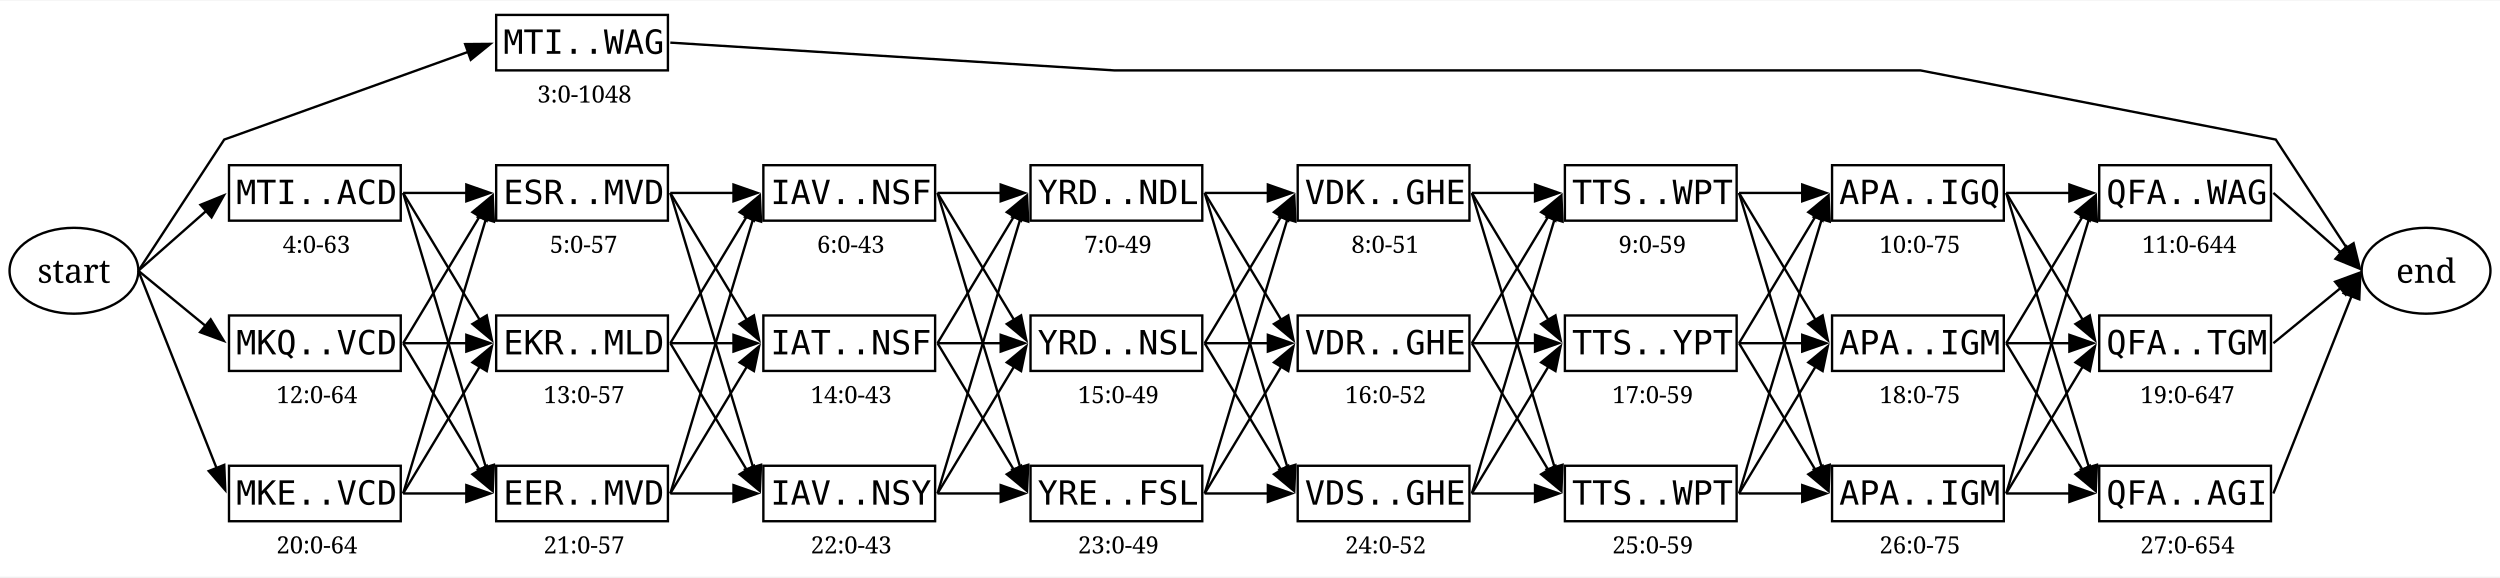
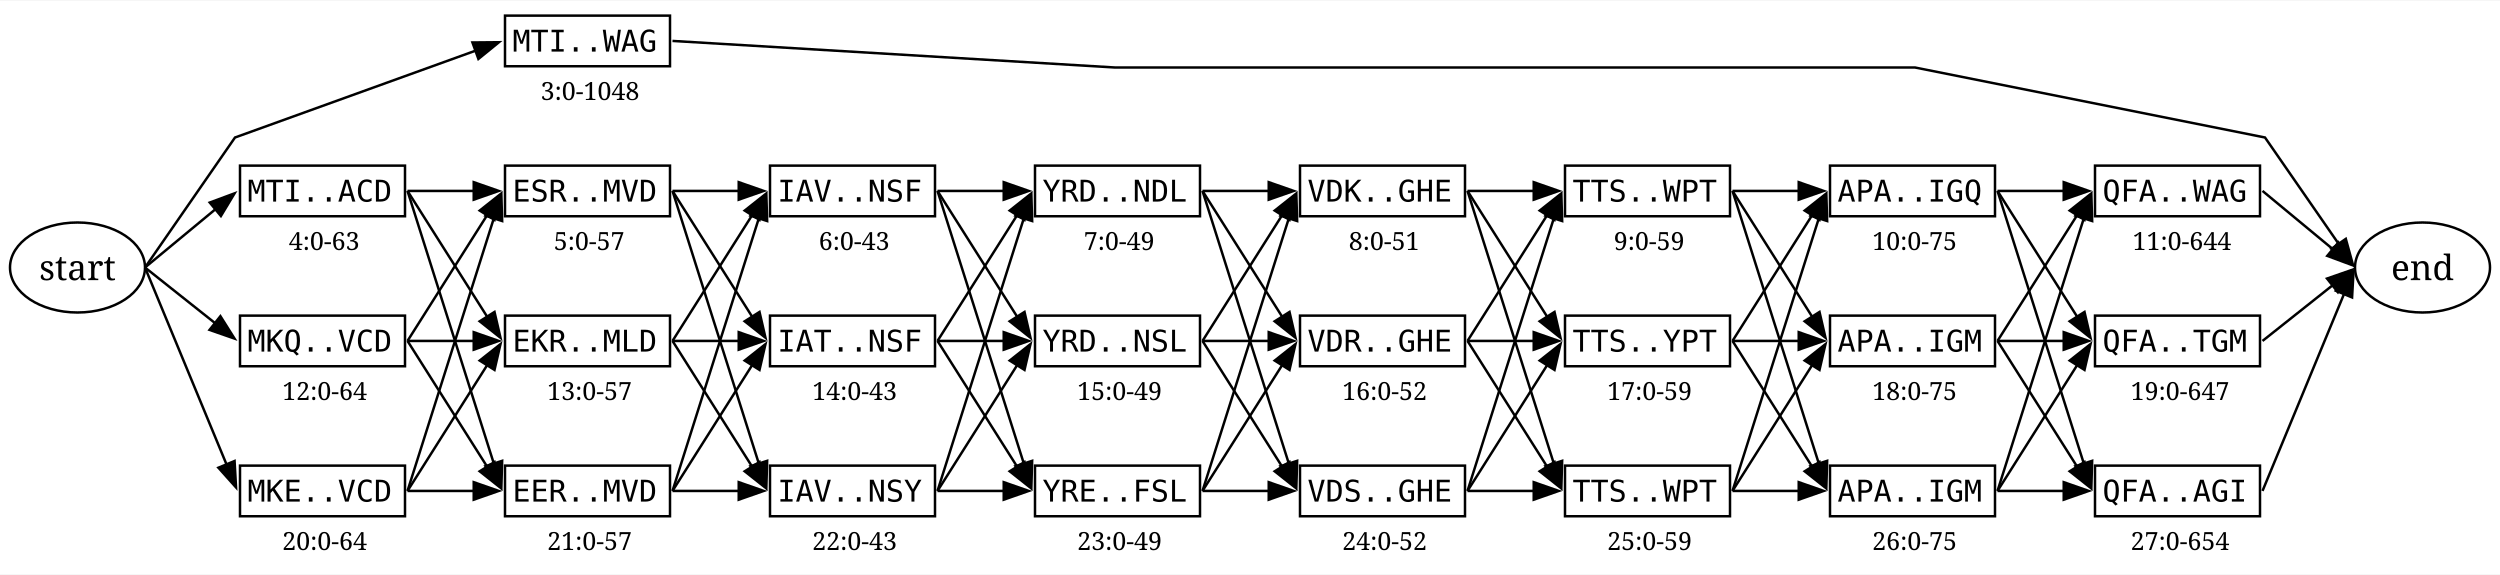
- <svg xmlns="http://www.w3.org/2000/svg" width="1048pt" height="242pt" viewBox="0.00 0.00 1048.03 241.50">
-   <g id="graph0" class="graph" transform="scale(1 1) rotate(0) translate(4 237.5)">
-     <polygon fill="white" stroke="none" points="-4,4 -4,-237.5 1044.03,-237.5 1044.03,4 -4,4" />
+ <svg xmlns="http://www.w3.org/2000/svg" width="1000pt" height="230pt" viewBox="0.00 0.00 1000.00 229.50">
+   <g id="graph0" class="graph" transform="scale(1 1) rotate(0) translate(4 225.5)">
+     <polygon fill="white" stroke="none" points="-4,4 -4,-225.5 996,-225.5 996,4 -4,4" />
    <g id="node1" class="node">
-       <ellipse fill="none" stroke="black" cx="27" cy="-124.25" rx="27" ry="18" />
-       <text text-anchor="middle" x="27" y="-119.2" font-family="serif,serif" font-size="14.00">start</text>
+       <ellipse fill="none" stroke="black" cx="27" cy="-118.75" rx="27" ry="18" />
+       <text text-anchor="middle" x="27" y="-113.7" font-family="serif,serif" font-size="14.00">start</text>
    </g>
    <g id="node2" class="node">
-       <polygon fill="none" stroke="black" points="204,-208.25 204,-231.5 276,-231.5 276,-208.25 204,-208.25" />
-       <text text-anchor="start" x="207" y="-215.2" font-family="Monospace" font-size="14.00">MTI..WAG</text>
-       <text text-anchor="start" x="221.25" y="-194.75" font-family="serif,serif" font-size="10.00">3:0-1048</text>
+       <polygon fill="none" stroke="black" points="198,-199.25 198,-219.5 264,-219.5 264,-199.25 198,-199.25" />
+       <text text-anchor="start" x="201" y="-205.1" font-family="Monospace" font-size="12.00">MTI..WAG</text>
+       <text text-anchor="start" x="212.25" y="-185.75" font-family="serif,serif" font-size="10.00">3:0-1048</text>
    </g>
    <g id="edge1" class="edge">
-       <path fill="none" stroke="black" d="M54,-124.25C54,-124.25 90,-179.25 90,-179.25 90,-179.25 164.6,-206.07 192.58,-216.13" />
-       <polygon fill="black" stroke="black" points="190.99,-219.27 201.58,-219.36 193.35,-212.69 190.99,-219.27" />
+       <path fill="none" stroke="black" d="M54,-118.75C54,-118.75 90,-170.75 90,-170.75 90,-170.75 159.28,-195.76 186.35,-205.53" />
+       <polygon fill="black" stroke="black" points="184.98,-208.76 195.58,-208.86 187.36,-202.17 184.98,-208.76" />
    </g>
    <g id="node3" class="node">
-       <polygon fill="none" stroke="black" points="92,-145.25 92,-168.5 164,-168.5 164,-145.25 92,-145.25" />
-       <text text-anchor="start" x="95" y="-152.2" font-family="Monospace" font-size="14.00">MTI..ACD</text>
-       <text text-anchor="start" x="114.5" y="-131.75" font-family="serif,serif" font-size="10.00">4:0-63</text>
+       <polygon fill="none" stroke="black" points="92,-139.25 92,-159.5 158,-159.5 158,-139.25 92,-139.25" />
+       <text text-anchor="start" x="95" y="-145.1" font-family="Monospace" font-size="12.00">MTI..ACD</text>
+       <text text-anchor="start" x="111.5" y="-125.75" font-family="serif,serif" font-size="10.00">4:0-63</text>
    </g>
    <g id="edge2" class="edge">
-       <path fill="none" stroke="black" d="M54,-124.25C54,-124.25 71.49,-139.67 82.42,-149.31" />
-       <polygon fill="black" stroke="black" points="80.05,-151.89 89.87,-155.87 84.68,-146.64 80.05,-151.89" />
+       <path fill="none" stroke="black" d="M54,-118.75C54,-118.75 71.49,-133.23 82.42,-142.27" />
+       <polygon fill="black" stroke="black" points="79.9,-144.73 89.83,-148.41 84.36,-139.34 79.9,-144.73" />
    </g>
    <g id="node4" class="node">
-       <polygon fill="none" stroke="black" points="92,-82.25 92,-105.5 164,-105.5 164,-82.25 92,-82.25" />
-       <text text-anchor="start" x="95" y="-89.2" font-family="Monospace" font-size="14.00">MKQ..VCD</text>
-       <text text-anchor="start" x="111.88" y="-68.75" font-family="serif,serif" font-size="10.00">12:0-64</text>
+       <polygon fill="none" stroke="black" points="92,-79.25 92,-99.5 158,-99.5 158,-79.25 92,-79.25" />
+       <text text-anchor="start" x="95" y="-85.1" font-family="Monospace" font-size="12.00">MKQ..VCD</text>
+       <text text-anchor="start" x="108.88" y="-65.75" font-family="serif,serif" font-size="10.00">12:0-64</text>
    </g>
    <g id="edge3" class="edge">
-       <path fill="none" stroke="black" d="M54,-124.25C54,-124.25 71.49,-109.89 82.42,-100.92" />
-       <polygon fill="black" stroke="black" points="84.32,-103.89 89.83,-94.84 79.88,-98.48 84.32,-103.89" />
+       <path fill="none" stroke="black" d="M54,-118.75C54,-118.75 71.09,-105.18 82.04,-96.49" />
+       <polygon fill="black" stroke="black" points="84.16,-99.28 89.81,-90.32 79.81,-93.79 84.16,-99.28" />
    </g>
    <g id="node5" class="node">
-       <polygon fill="none" stroke="black" points="92,-19.25 92,-42.5 164,-42.5 164,-19.25 92,-19.25" />
-       <text text-anchor="start" x="95" y="-26.2" font-family="Monospace" font-size="14.00">MKE..VCD</text>
-       <text text-anchor="start" x="111.88" y="-5.75" font-family="serif,serif" font-size="10.00">20:0-64</text>
+       <polygon fill="none" stroke="black" points="92,-19.25 92,-39.5 158,-39.5 158,-19.25 92,-19.25" />
+       <text text-anchor="start" x="95" y="-25.1" font-family="Monospace" font-size="12.00">MKE..VCD</text>
+       <text text-anchor="start" x="108.88" y="-5.75" font-family="serif,serif" font-size="10.00">20:0-64</text>
    </g>
    <g id="edge4" class="edge">
-       <path fill="none" stroke="black" d="M54,-124.25C54,-124.25 77.27,-65.54 86.9,-41.22" />
-       <polygon fill="black" stroke="black" points="90.01,-42.87 90.44,-32.28 83.51,-40.29 90.01,-42.87" />
+       <path fill="none" stroke="black" d="M54,-118.75C54,-118.75 76.81,-63.65 86.61,-39.98" />
+       <polygon fill="black" stroke="black" points="89.83,-41.35 90.42,-30.77 83.36,-38.67 89.83,-41.35" />
    </g>
    <g id="node6" class="node">
-       <ellipse fill="none" stroke="black" cx="1013.03" cy="-124.25" rx="27" ry="18" />
-       <text text-anchor="middle" x="1013.03" y="-119.2" font-family="serif,serif" font-size="14.00">end</text>
+       <ellipse fill="none" stroke="black" cx="965" cy="-118.75" rx="27" ry="18" />
+       <text text-anchor="middle" x="965" y="-113.7" font-family="serif,serif" font-size="14.00">end</text>
    </g>
    <g id="edge5" class="edge">
-       <path fill="none" stroke="black" d="M277,-219.88C277,-219.88 463.01,-208.25 463.01,-208.25 463.01,-208.25 463.01,-208.25 801.02,-208.25 801.02,-208.25 950.03,-179.25 950.03,-179.25 950.03,-179.25 969.44,-149.59 979.75,-133.83" />
-       <polygon fill="black" stroke="black" points="982.65,-135.8 985.2,-125.52 976.79,-131.97 982.65,-135.8" />
+       <path fill="none" stroke="black" d="M265,-209.38C265,-209.38 442,-198.75 442,-198.75 442,-198.75 442,-198.75 762,-198.75 762,-198.75 902,-170.75 902,-170.75 902,-170.75 921.42,-142.71 931.73,-127.81" />
+       <polygon fill="black" stroke="black" points="934.32,-130.21 937.14,-119.99 928.57,-126.22 934.32,-130.21" />
    </g>
    <g id="node7" class="node">
-       <polygon fill="none" stroke="black" points="204,-145.25 204,-168.5 276,-168.5 276,-145.25 204,-145.25" />
-       <text text-anchor="start" x="207" y="-152.2" font-family="Monospace" font-size="14.00">ESR..MVD</text>
-       <text text-anchor="start" x="226.5" y="-131.75" font-family="serif,serif" font-size="10.00">5:0-57</text>
+       <polygon fill="none" stroke="black" points="198,-139.25 198,-159.5 264,-159.5 264,-139.25 198,-139.25" />
+       <text text-anchor="start" x="201" y="-145.1" font-family="Monospace" font-size="12.00">ESR..MVD</text>
+       <text text-anchor="start" x="217.5" y="-125.75" font-family="serif,serif" font-size="10.00">5:0-57</text>
    </g>
    <g id="edge6" class="edge">
-       <path fill="none" stroke="black" d="M165,-156.88C165,-156.88 180.6,-156.88 191.81,-156.88" />
-       <polygon fill="black" stroke="black" points="191.49,-160.38 201.49,-156.88 191.49,-153.38 191.49,-160.38" />
+       <path fill="none" stroke="black" d="M159,-149.38C159,-149.38 174.6,-149.38 185.8,-149.38" />
+       <polygon fill="black" stroke="black" points="185.49,-152.88 195.49,-149.38 185.49,-145.88 185.49,-152.88" />
    </g>
    <g id="node8" class="node">
-       <polygon fill="none" stroke="black" points="204,-82.25 204,-105.5 276,-105.5 276,-82.25 204,-82.25" />
-       <text text-anchor="start" x="207" y="-89.2" font-family="Monospace" font-size="14.00">EKR..MLD</text>
-       <text text-anchor="start" x="223.88" y="-68.75" font-family="serif,serif" font-size="10.00">13:0-57</text>
+       <polygon fill="none" stroke="black" points="198,-79.25 198,-99.5 264,-99.5 264,-79.25 198,-79.25" />
+       <text text-anchor="start" x="201" y="-85.1" font-family="Monospace" font-size="12.00">EKR..MLD</text>
+       <text text-anchor="start" x="214.88" y="-65.75" font-family="serif,serif" font-size="10.00">13:0-57</text>
    </g>
    <g id="edge7" class="edge">
-       <path fill="none" stroke="black" d="M165,-156.88C165,-156.88 186.38,-121.44 197.07,-103.72" />
-       <polygon fill="black" stroke="black" points="200.05,-105.54 202.22,-95.17 194.06,-101.93 200.05,-105.54" />
+       <path fill="none" stroke="black" d="M159,-149.38C159,-149.38 180.15,-115.98 190.89,-99.02" />
+       <polygon fill="black" stroke="black" points="193.8,-100.97 196.19,-90.65 187.88,-97.23 193.8,-100.97" />
    </g>
    <g id="node9" class="node">
-       <polygon fill="none" stroke="black" points="204,-19.25 204,-42.5 276,-42.5 276,-19.25 204,-19.25" />
-       <text text-anchor="start" x="207" y="-26.2" font-family="Monospace" font-size="14.00">EER..MVD</text>
-       <text text-anchor="start" x="223.88" y="-5.75" font-family="serif,serif" font-size="10.00">21:0-57</text>
+       <polygon fill="none" stroke="black" points="198,-19.25 198,-39.5 264,-39.5 264,-19.25 198,-19.25" />
+       <text text-anchor="start" x="201" y="-25.1" font-family="Monospace" font-size="12.00">EER..MVD</text>
+       <text text-anchor="start" x="214.88" y="-5.75" font-family="serif,serif" font-size="10.00">21:0-57</text>
    </g>
    <g id="edge8" class="edge">
-       <path fill="none" stroke="black" d="M165,-156.88C165,-156.88 190.57,-72.09 199.76,-41.62" />
-       <polygon fill="black" stroke="black" points="203.03,-42.91 202.57,-32.32 196.33,-40.89 203.03,-42.91" />
+       <path fill="none" stroke="black" d="M159,-149.38C159,-149.38 184.33,-69.39 193.63,-40.02" />
+       <polygon fill="black" stroke="black" points="196.86,-41.41 196.54,-30.82 190.19,-39.29 196.86,-41.41" />
    </g>
    <g id="edge9" class="edge">
-       <path fill="none" stroke="black" d="M165,-93.88C165,-93.88 186.38,-129.31 197.07,-147.03" />
-       <polygon fill="black" stroke="black" points="194.06,-148.82 202.22,-155.58 200.05,-145.21 194.06,-148.82" />
+       <path fill="none" stroke="black" d="M159,-89.38C159,-89.38 180.15,-122.77 190.89,-139.74" />
+       <polygon fill="black" stroke="black" points="187.88,-141.52 196.19,-148.1 193.8,-137.78 187.88,-141.52" />
    </g>
    <g id="edge10" class="edge">
-       <path fill="none" stroke="black" d="M165,-93.88C165,-93.88 180.6,-93.88 191.81,-93.88" />
-       <polygon fill="black" stroke="black" points="191.49,-97.38 201.49,-93.88 191.49,-90.38 191.49,-97.38" />
+       <path fill="none" stroke="black" d="M159,-89.38C159,-89.38 174.6,-89.38 185.8,-89.38" />
+       <polygon fill="black" stroke="black" points="185.49,-92.88 195.49,-89.38 185.49,-85.88 185.49,-92.88" />
    </g>
    <g id="edge11" class="edge">
-       <path fill="none" stroke="black" d="M165,-93.88C165,-93.88 186.38,-58.44 197.07,-40.72" />
-       <polygon fill="black" stroke="black" points="200.05,-42.54 202.22,-32.17 194.06,-38.93 200.05,-42.54" />
+       <path fill="none" stroke="black" d="M159,-89.38C159,-89.38 180.15,-55.98 190.89,-39.02" />
+       <polygon fill="black" stroke="black" points="193.8,-40.97 196.19,-30.65 187.88,-37.23 193.8,-40.97" />
    </g>
    <g id="edge12" class="edge">
-       <path fill="none" stroke="black" d="M165,-30.88C165,-30.88 190.57,-115.66 199.76,-146.13" />
-       <polygon fill="black" stroke="black" points="196.33,-146.86 202.57,-155.43 203.03,-144.84 196.33,-146.86" />
+       <path fill="none" stroke="black" d="M159,-29.38C159,-29.38 184.33,-109.36 193.63,-138.73" />
+       <polygon fill="black" stroke="black" points="190.19,-139.46 196.54,-147.93 196.86,-137.34 190.19,-139.46" />
    </g>
    <g id="edge13" class="edge">
-       <path fill="none" stroke="black" d="M165,-30.88C165,-30.88 186.38,-66.31 197.07,-84.03" />
-       <polygon fill="black" stroke="black" points="194.06,-85.82 202.22,-92.58 200.05,-82.21 194.06,-85.82" />
+       <path fill="none" stroke="black" d="M159,-29.38C159,-29.38 180.15,-62.77 190.89,-79.74" />
+       <polygon fill="black" stroke="black" points="187.88,-81.52 196.19,-88.1 193.8,-77.78 187.88,-81.52" />
    </g>
    <g id="edge14" class="edge">
-       <path fill="none" stroke="black" d="M165,-30.88C165,-30.88 180.6,-30.88 191.81,-30.88" />
-       <polygon fill="black" stroke="black" points="191.49,-34.38 201.49,-30.88 191.49,-27.38 191.49,-34.38" />
+       <path fill="none" stroke="black" d="M159,-29.38C159,-29.38 174.6,-29.38 185.8,-29.38" />
+       <polygon fill="black" stroke="black" points="185.49,-32.88 195.49,-29.38 185.49,-25.88 185.49,-32.88" />
    </g>
    <g id="node10" class="node">
-       <polygon fill="none" stroke="black" points="316.01,-145.25 316.01,-168.5 388.01,-168.5 388.01,-145.25 316.01,-145.25" />
-       <text text-anchor="start" x="319.01" y="-152.2" font-family="Monospace" font-size="14.00">IAV..NSF</text>
-       <text text-anchor="start" x="338.51" y="-131.75" font-family="serif,serif" font-size="10.00">6:0-43</text>
+       <polygon fill="none" stroke="black" points="304,-139.25 304,-159.5 370,-159.5 370,-139.25 304,-139.25" />
+       <text text-anchor="start" x="307" y="-145.1" font-family="Monospace" font-size="12.00">IAV..NSF</text>
+       <text text-anchor="start" x="323.5" y="-125.75" font-family="serif,serif" font-size="10.00">6:0-43</text>
    </g>
    <g id="edge15" class="edge">
-       <path fill="none" stroke="black" d="M277,-156.88C277,-156.88 292.6,-156.88 303.81,-156.88" />
-       <polygon fill="black" stroke="black" points="303.49,-160.38 313.49,-156.88 303.49,-153.38 303.49,-160.38" />
+       <path fill="none" stroke="black" d="M265,-149.38C265,-149.38 280.6,-149.38 291.8,-149.38" />
+       <polygon fill="black" stroke="black" points="291.49,-152.88 301.49,-149.38 291.49,-145.88 291.49,-152.88" />
    </g>
    <g id="node11" class="node">
-       <polygon fill="none" stroke="black" points="316.01,-82.25 316.01,-105.5 388.01,-105.5 388.01,-82.25 316.01,-82.25" />
-       <text text-anchor="start" x="319.01" y="-89.2" font-family="Monospace" font-size="14.00">IAT..NSF</text>
-       <text text-anchor="start" x="335.88" y="-68.75" font-family="serif,serif" font-size="10.00">14:0-43</text>
+       <polygon fill="none" stroke="black" points="304,-79.25 304,-99.5 370,-99.5 370,-79.25 304,-79.25" />
+       <text text-anchor="start" x="307" y="-85.1" font-family="Monospace" font-size="12.00">IAT..NSF</text>
+       <text text-anchor="start" x="320.88" y="-65.75" font-family="serif,serif" font-size="10.00">14:0-43</text>
    </g>
    <g id="edge16" class="edge">
-       <path fill="none" stroke="black" d="M277,-156.88C277,-156.88 298.38,-121.44 309.07,-103.72" />
-       <polygon fill="black" stroke="black" points="312.06,-105.54 314.23,-95.17 306.06,-101.93 312.06,-105.54" />
+       <path fill="none" stroke="black" d="M265,-149.38C265,-149.38 286.15,-115.98 296.89,-99.02" />
+       <polygon fill="black" stroke="black" points="299.8,-100.97 302.19,-90.65 293.88,-97.23 299.8,-100.97" />
    </g>
    <g id="node12" class="node">
-       <polygon fill="none" stroke="black" points="316.01,-19.25 316.01,-42.5 388.01,-42.5 388.01,-19.25 316.01,-19.25" />
-       <text text-anchor="start" x="319.01" y="-26.2" font-family="Monospace" font-size="14.00">IAV..NSY</text>
-       <text text-anchor="start" x="335.88" y="-5.75" font-family="serif,serif" font-size="10.00">22:0-43</text>
+       <polygon fill="none" stroke="black" points="304,-19.25 304,-39.5 370,-39.5 370,-19.25 304,-19.25" />
+       <text text-anchor="start" x="307" y="-25.1" font-family="Monospace" font-size="12.00">IAV..NSY</text>
+       <text text-anchor="start" x="320.88" y="-5.75" font-family="serif,serif" font-size="10.00">22:0-43</text>
    </g>
    <g id="edge17" class="edge">
-       <path fill="none" stroke="black" d="M277,-156.88C277,-156.88 302.58,-72.09 311.77,-41.62" />
-       <polygon fill="black" stroke="black" points="315.03,-42.91 314.57,-32.32 308.33,-40.89 315.03,-42.91" />
+       <path fill="none" stroke="black" d="M265,-149.38C265,-149.38 290.33,-69.39 299.63,-40.02" />
+       <polygon fill="black" stroke="black" points="302.86,-41.41 302.54,-30.82 296.19,-39.29 302.86,-41.41" />
    </g>
    <g id="edge18" class="edge">
-       <path fill="none" stroke="black" d="M277,-93.88C277,-93.88 298.38,-129.31 309.07,-147.03" />
-       <polygon fill="black" stroke="black" points="306.06,-148.82 314.23,-155.58 312.06,-145.21 306.06,-148.82" />
+       <path fill="none" stroke="black" d="M265,-89.38C265,-89.38 286.15,-122.77 296.89,-139.74" />
+       <polygon fill="black" stroke="black" points="293.88,-141.52 302.19,-148.1 299.8,-137.78 293.88,-141.52" />
    </g>
    <g id="edge19" class="edge">
-       <path fill="none" stroke="black" d="M277,-93.88C277,-93.88 292.6,-93.88 303.81,-93.88" />
-       <polygon fill="black" stroke="black" points="303.49,-97.38 313.49,-93.88 303.49,-90.38 303.49,-97.38" />
+       <path fill="none" stroke="black" d="M265,-89.38C265,-89.38 280.6,-89.38 291.8,-89.38" />
+       <polygon fill="black" stroke="black" points="291.49,-92.88 301.49,-89.38 291.49,-85.88 291.49,-92.88" />
    </g>
    <g id="edge20" class="edge">
-       <path fill="none" stroke="black" d="M277,-93.88C277,-93.88 298.38,-58.44 309.07,-40.72" />
-       <polygon fill="black" stroke="black" points="312.06,-42.54 314.23,-32.17 306.06,-38.93 312.06,-42.54" />
+       <path fill="none" stroke="black" d="M265,-89.38C265,-89.38 286.15,-55.98 296.89,-39.02" />
+       <polygon fill="black" stroke="black" points="299.8,-40.97 302.19,-30.65 293.88,-37.23 299.8,-40.97" />
    </g>
    <g id="edge21" class="edge">
-       <path fill="none" stroke="black" d="M277,-30.88C277,-30.88 302.58,-115.66 311.77,-146.13" />
-       <polygon fill="black" stroke="black" points="308.33,-146.86 314.57,-155.43 315.03,-144.84 308.33,-146.86" />
+       <path fill="none" stroke="black" d="M265,-29.38C265,-29.38 290.33,-109.36 299.63,-138.73" />
+       <polygon fill="black" stroke="black" points="296.19,-139.46 302.54,-147.93 302.86,-137.34 296.19,-139.46" />
    </g>
    <g id="edge22" class="edge">
-       <path fill="none" stroke="black" d="M277,-30.88C277,-30.88 298.38,-66.31 309.07,-84.03" />
-       <polygon fill="black" stroke="black" points="306.06,-85.82 314.23,-92.58 312.06,-82.21 306.06,-85.82" />
+       <path fill="none" stroke="black" d="M265,-29.38C265,-29.38 286.15,-62.77 296.89,-79.74" />
+       <polygon fill="black" stroke="black" points="293.88,-81.52 302.19,-88.1 299.8,-77.78 293.88,-81.52" />
    </g>
    <g id="edge23" class="edge">
-       <path fill="none" stroke="black" d="M277,-30.88C277,-30.88 292.6,-30.88 303.81,-30.88" />
-       <polygon fill="black" stroke="black" points="303.49,-34.38 313.49,-30.88 303.49,-27.38 303.49,-34.38" />
+       <path fill="none" stroke="black" d="M265,-29.38C265,-29.38 280.6,-29.38 291.8,-29.38" />
+       <polygon fill="black" stroke="black" points="291.49,-32.88 301.49,-29.38 291.49,-25.88 291.49,-32.88" />
    </g>
    <g id="node13" class="node">
-       <polygon fill="none" stroke="black" points="428.01,-145.25 428.01,-168.5 500.01,-168.5 500.01,-145.25 428.01,-145.25" />
-       <text text-anchor="start" x="431.01" y="-152.2" font-family="Monospace" font-size="14.00">YRD..NDL</text>
-       <text text-anchor="start" x="450.51" y="-131.75" font-family="serif,serif" font-size="10.00">7:0-49</text>
+       <polygon fill="none" stroke="black" points="410,-139.25 410,-159.5 476,-159.5 476,-139.25 410,-139.25" />
+       <text text-anchor="start" x="413" y="-145.1" font-family="Monospace" font-size="12.00">YRD..NDL</text>
+       <text text-anchor="start" x="429.5" y="-125.75" font-family="serif,serif" font-size="10.00">7:0-49</text>
    </g>
    <g id="edge24" class="edge">
-       <path fill="none" stroke="black" d="M389.01,-156.88C389.01,-156.88 404.6,-156.88 415.81,-156.88" />
-       <polygon fill="black" stroke="black" points="415.5,-160.38 425.5,-156.88 415.5,-153.38 415.5,-160.38" />
+       <path fill="none" stroke="black" d="M371,-149.38C371,-149.38 386.6,-149.38 397.8,-149.38" />
+       <polygon fill="black" stroke="black" points="397.49,-152.88 407.49,-149.38 397.49,-145.88 397.49,-152.88" />
    </g>
    <g id="node14" class="node">
-       <polygon fill="none" stroke="black" points="428.01,-82.25 428.01,-105.5 500.01,-105.5 500.01,-82.25 428.01,-82.25" />
-       <text text-anchor="start" x="431.01" y="-89.2" font-family="Monospace" font-size="14.00">YRD..NSL</text>
-       <text text-anchor="start" x="447.89" y="-68.75" font-family="serif,serif" font-size="10.00">15:0-49</text>
+       <polygon fill="none" stroke="black" points="410,-79.25 410,-99.5 476,-99.5 476,-79.25 410,-79.25" />
+       <text text-anchor="start" x="413" y="-85.1" font-family="Monospace" font-size="12.00">YRD..NSL</text>
+       <text text-anchor="start" x="426.88" y="-65.75" font-family="serif,serif" font-size="10.00">15:0-49</text>
    </g>
    <g id="edge25" class="edge">
-       <path fill="none" stroke="black" d="M389.01,-156.88C389.01,-156.88 410.38,-121.44 421.07,-103.72" />
-       <polygon fill="black" stroke="black" points="424.06,-105.54 426.23,-95.17 418.07,-101.93 424.06,-105.54" />
+       <path fill="none" stroke="black" d="M371,-149.38C371,-149.38 392.15,-115.98 402.89,-99.02" />
+       <polygon fill="black" stroke="black" points="405.8,-100.97 408.19,-90.65 399.88,-97.23 405.8,-100.97" />
    </g>
    <g id="node15" class="node">
-       <polygon fill="none" stroke="black" points="428.01,-19.25 428.01,-42.5 500.01,-42.5 500.01,-19.25 428.01,-19.25" />
-       <text text-anchor="start" x="431.01" y="-26.2" font-family="Monospace" font-size="14.00">YRE..FSL</text>
-       <text text-anchor="start" x="447.89" y="-5.75" font-family="serif,serif" font-size="10.00">23:0-49</text>
+       <polygon fill="none" stroke="black" points="410,-19.25 410,-39.5 476,-39.5 476,-19.25 410,-19.25" />
+       <text text-anchor="start" x="413" y="-25.1" font-family="Monospace" font-size="12.00">YRE..FSL</text>
+       <text text-anchor="start" x="426.88" y="-5.75" font-family="serif,serif" font-size="10.00">23:0-49</text>
    </g>
    <g id="edge26" class="edge">
-       <path fill="none" stroke="black" d="M389.01,-156.88C389.01,-156.88 414.58,-72.09 423.77,-41.62" />
-       <polygon fill="black" stroke="black" points="427.04,-42.91 426.57,-32.32 420.34,-40.89 427.04,-42.91" />
+       <path fill="none" stroke="black" d="M371,-149.38C371,-149.38 396.33,-69.39 405.63,-40.02" />
+       <polygon fill="black" stroke="black" points="408.86,-41.41 408.54,-30.82 402.19,-39.29 408.86,-41.41" />
    </g>
    <g id="edge27" class="edge">
-       <path fill="none" stroke="black" d="M389.01,-93.88C389.01,-93.88 410.38,-129.31 421.07,-147.03" />
-       <polygon fill="black" stroke="black" points="418.07,-148.82 426.23,-155.58 424.06,-145.21 418.07,-148.82" />
+       <path fill="none" stroke="black" d="M371,-89.38C371,-89.38 392.15,-122.77 402.89,-139.74" />
+       <polygon fill="black" stroke="black" points="399.88,-141.52 408.19,-148.1 405.8,-137.78 399.88,-141.52" />
    </g>
    <g id="edge28" class="edge">
-       <path fill="none" stroke="black" d="M389.01,-93.88C389.01,-93.88 404.6,-93.88 415.81,-93.88" />
-       <polygon fill="black" stroke="black" points="415.5,-97.38 425.5,-93.88 415.5,-90.38 415.5,-97.38" />
+       <path fill="none" stroke="black" d="M371,-89.38C371,-89.38 386.6,-89.38 397.8,-89.38" />
+       <polygon fill="black" stroke="black" points="397.49,-92.88 407.49,-89.38 397.49,-85.88 397.49,-92.88" />
    </g>
    <g id="edge29" class="edge">
-       <path fill="none" stroke="black" d="M389.01,-93.88C389.01,-93.88 410.38,-58.44 421.07,-40.72" />
-       <polygon fill="black" stroke="black" points="424.06,-42.54 426.23,-32.17 418.07,-38.93 424.06,-42.54" />
+       <path fill="none" stroke="black" d="M371,-89.38C371,-89.38 392.15,-55.98 402.89,-39.02" />
+       <polygon fill="black" stroke="black" points="405.8,-40.97 408.19,-30.65 399.88,-37.23 405.8,-40.97" />
    </g>
    <g id="edge30" class="edge">
-       <path fill="none" stroke="black" d="M389.01,-30.88C389.01,-30.88 414.58,-115.66 423.77,-146.13" />
-       <polygon fill="black" stroke="black" points="420.34,-146.86 426.57,-155.43 427.04,-144.84 420.34,-146.86" />
+       <path fill="none" stroke="black" d="M371,-29.38C371,-29.38 396.33,-109.36 405.63,-138.73" />
+       <polygon fill="black" stroke="black" points="402.19,-139.46 408.54,-147.93 408.86,-137.34 402.19,-139.46" />
    </g>
    <g id="edge31" class="edge">
-       <path fill="none" stroke="black" d="M389.01,-30.88C389.01,-30.88 410.38,-66.31 421.07,-84.03" />
-       <polygon fill="black" stroke="black" points="418.07,-85.82 426.23,-92.58 424.06,-82.21 418.07,-85.82" />
+       <path fill="none" stroke="black" d="M371,-29.38C371,-29.38 392.15,-62.77 402.89,-79.74" />
+       <polygon fill="black" stroke="black" points="399.88,-81.52 408.19,-88.1 405.8,-77.78 399.88,-81.52" />
    </g>
    <g id="edge32" class="edge">
-       <path fill="none" stroke="black" d="M389.01,-30.88C389.01,-30.88 404.6,-30.88 415.81,-30.88" />
-       <polygon fill="black" stroke="black" points="415.5,-34.38 425.5,-30.88 415.5,-27.38 415.5,-34.38" />
+       <path fill="none" stroke="black" d="M371,-29.38C371,-29.38 386.6,-29.38 397.8,-29.38" />
+       <polygon fill="black" stroke="black" points="397.49,-32.88 407.49,-29.38 397.49,-25.88 397.49,-32.88" />
    </g>
    <g id="node16" class="node">
-       <polygon fill="none" stroke="black" points="540.01,-145.25 540.01,-168.5 612.01,-168.5 612.01,-145.25 540.01,-145.25" />
-       <text text-anchor="start" x="543.01" y="-152.2" font-family="Monospace" font-size="14.00">VDK..GHE</text>
-       <text text-anchor="start" x="562.51" y="-131.75" font-family="serif,serif" font-size="10.00">8:0-51</text>
+       <polygon fill="none" stroke="black" points="516,-139.25 516,-159.5 582,-159.5 582,-139.25 516,-139.25" />
+       <text text-anchor="start" x="519" y="-145.1" font-family="Monospace" font-size="12.00">VDK..GHE</text>
+       <text text-anchor="start" x="535.5" y="-125.75" font-family="serif,serif" font-size="10.00">8:0-51</text>
    </g>
    <g id="edge33" class="edge">
-       <path fill="none" stroke="black" d="M501.01,-156.88C501.01,-156.88 516.61,-156.88 527.82,-156.88" />
-       <polygon fill="black" stroke="black" points="527.5,-160.38 537.5,-156.88 527.5,-153.38 527.5,-160.38" />
+       <path fill="none" stroke="black" d="M477,-149.38C477,-149.38 492.6,-149.38 503.8,-149.38" />
+       <polygon fill="black" stroke="black" points="503.49,-152.88 513.49,-149.38 503.49,-145.88 503.49,-152.88" />
    </g>
    <g id="node17" class="node">
-       <polygon fill="none" stroke="black" points="540.01,-82.25 540.01,-105.5 612.01,-105.5 612.01,-82.25 540.01,-82.25" />
-       <text text-anchor="start" x="543.01" y="-89.2" font-family="Monospace" font-size="14.00">VDR..GHE</text>
-       <text text-anchor="start" x="559.89" y="-68.75" font-family="serif,serif" font-size="10.00">16:0-52</text>
+       <polygon fill="none" stroke="black" points="516,-79.25 516,-99.5 582,-99.5 582,-79.25 516,-79.25" />
+       <text text-anchor="start" x="519" y="-85.1" font-family="Monospace" font-size="12.00">VDR..GHE</text>
+       <text text-anchor="start" x="532.88" y="-65.75" font-family="serif,serif" font-size="10.00">16:0-52</text>
    </g>
    <g id="edge34" class="edge">
-       <path fill="none" stroke="black" d="M501.01,-156.88C501.01,-156.88 522.39,-121.44 533.08,-103.72" />
-       <polygon fill="black" stroke="black" points="536.06,-105.54 538.23,-95.17 530.07,-101.93 536.06,-105.54" />
+       <path fill="none" stroke="black" d="M477,-149.38C477,-149.38 498.15,-115.98 508.89,-99.02" />
+       <polygon fill="black" stroke="black" points="511.8,-100.97 514.19,-90.65 505.88,-97.23 511.8,-100.97" />
    </g>
    <g id="node18" class="node">
-       <polygon fill="none" stroke="black" points="540.01,-19.25 540.01,-42.5 612.01,-42.5 612.01,-19.25 540.01,-19.25" />
-       <text text-anchor="start" x="543.01" y="-26.2" font-family="Monospace" font-size="14.00">VDS..GHE</text>
-       <text text-anchor="start" x="559.89" y="-5.75" font-family="serif,serif" font-size="10.00">24:0-52</text>
+       <polygon fill="none" stroke="black" points="516,-19.25 516,-39.5 582,-39.5 582,-19.25 516,-19.25" />
+       <text text-anchor="start" x="519" y="-25.1" font-family="Monospace" font-size="12.00">VDS..GHE</text>
+       <text text-anchor="start" x="532.88" y="-5.75" font-family="serif,serif" font-size="10.00">24:0-52</text>
    </g>
    <g id="edge35" class="edge">
-       <path fill="none" stroke="black" d="M501.01,-156.88C501.01,-156.88 526.58,-72.09 535.77,-41.62" />
-       <polygon fill="black" stroke="black" points="539.04,-42.91 538.58,-32.32 532.34,-40.89 539.04,-42.91" />
+       <path fill="none" stroke="black" d="M477,-149.38C477,-149.38 502.33,-69.39 511.63,-40.02" />
+       <polygon fill="black" stroke="black" points="514.86,-41.41 514.54,-30.82 508.19,-39.29 514.86,-41.41" />
    </g>
    <g id="edge36" class="edge">
-       <path fill="none" stroke="black" d="M501.01,-93.88C501.01,-93.88 522.39,-129.31 533.08,-147.03" />
-       <polygon fill="black" stroke="black" points="530.07,-148.82 538.23,-155.58 536.06,-145.21 530.07,-148.82" />
+       <path fill="none" stroke="black" d="M477,-89.38C477,-89.38 498.15,-122.77 508.89,-139.74" />
+       <polygon fill="black" stroke="black" points="505.88,-141.52 514.19,-148.1 511.8,-137.78 505.88,-141.52" />
    </g>
    <g id="edge37" class="edge">
-       <path fill="none" stroke="black" d="M501.01,-93.88C501.01,-93.88 516.61,-93.88 527.82,-93.88" />
-       <polygon fill="black" stroke="black" points="527.5,-97.38 537.5,-93.88 527.5,-90.38 527.5,-97.38" />
+       <path fill="none" stroke="black" d="M477,-89.38C477,-89.38 492.6,-89.38 503.8,-89.38" />
+       <polygon fill="black" stroke="black" points="503.49,-92.88 513.49,-89.38 503.49,-85.88 503.49,-92.88" />
    </g>
    <g id="edge38" class="edge">
-       <path fill="none" stroke="black" d="M501.01,-93.88C501.01,-93.88 522.39,-58.44 533.08,-40.72" />
-       <polygon fill="black" stroke="black" points="536.06,-42.54 538.23,-32.17 530.07,-38.93 536.06,-42.54" />
+       <path fill="none" stroke="black" d="M477,-89.38C477,-89.38 498.15,-55.98 508.89,-39.02" />
+       <polygon fill="black" stroke="black" points="511.8,-40.97 514.19,-30.65 505.88,-37.23 511.8,-40.97" />
    </g>
    <g id="edge39" class="edge">
-       <path fill="none" stroke="black" d="M501.01,-30.88C501.01,-30.88 526.58,-115.66 535.77,-146.13" />
-       <polygon fill="black" stroke="black" points="532.34,-146.86 538.58,-155.43 539.04,-144.84 532.34,-146.86" />
+       <path fill="none" stroke="black" d="M477,-29.38C477,-29.38 502.33,-109.36 511.63,-138.73" />
+       <polygon fill="black" stroke="black" points="508.19,-139.46 514.54,-147.93 514.86,-137.34 508.19,-139.46" />
    </g>
    <g id="edge40" class="edge">
-       <path fill="none" stroke="black" d="M501.01,-30.88C501.01,-30.88 522.39,-66.31 533.08,-84.03" />
-       <polygon fill="black" stroke="black" points="530.07,-85.82 538.23,-92.58 536.06,-82.21 530.07,-85.82" />
+       <path fill="none" stroke="black" d="M477,-29.38C477,-29.38 498.15,-62.77 508.89,-79.74" />
+       <polygon fill="black" stroke="black" points="505.88,-81.52 514.19,-88.1 511.8,-77.78 505.88,-81.52" />
    </g>
    <g id="edge41" class="edge">
-       <path fill="none" stroke="black" d="M501.01,-30.88C501.01,-30.88 516.61,-30.88 527.82,-30.88" />
-       <polygon fill="black" stroke="black" points="527.5,-34.38 537.5,-30.88 527.5,-27.38 527.5,-34.38" />
+       <path fill="none" stroke="black" d="M477,-29.38C477,-29.38 492.6,-29.38 503.8,-29.38" />
+       <polygon fill="black" stroke="black" points="503.49,-32.88 513.49,-29.38 503.49,-25.88 503.49,-32.88" />
    </g>
    <g id="node19" class="node">
-       <polygon fill="none" stroke="black" points="652.02,-145.25 652.02,-168.5 724.02,-168.5 724.02,-145.25 652.02,-145.25" />
-       <text text-anchor="start" x="655.02" y="-152.2" font-family="Monospace" font-size="14.00">TTS..WPT</text>
-       <text text-anchor="start" x="674.52" y="-131.75" font-family="serif,serif" font-size="10.00">9:0-59</text>
+       <polygon fill="none" stroke="black" points="622,-139.25 622,-159.5 688,-159.5 688,-139.25 622,-139.25" />
+       <text text-anchor="start" x="625" y="-145.1" font-family="Monospace" font-size="12.00">TTS..WPT</text>
+       <text text-anchor="start" x="641.5" y="-125.75" font-family="serif,serif" font-size="10.00">9:0-59</text>
    </g>
    <g id="edge42" class="edge">
-       <path fill="none" stroke="black" d="M613.01,-156.88C613.01,-156.88 628.61,-156.88 639.82,-156.88" />
-       <polygon fill="black" stroke="black" points="639.5,-160.38 649.5,-156.88 639.5,-153.38 639.5,-160.38" />
+       <path fill="none" stroke="black" d="M583,-149.38C583,-149.38 598.6,-149.38 609.8,-149.38" />
+       <polygon fill="black" stroke="black" points="609.49,-152.88 619.49,-149.38 609.49,-145.88 609.49,-152.88" />
    </g>
    <g id="node20" class="node">
-       <polygon fill="none" stroke="black" points="652.02,-82.25 652.02,-105.5 724.02,-105.5 724.02,-82.25 652.02,-82.25" />
-       <text text-anchor="start" x="655.02" y="-89.2" font-family="Monospace" font-size="14.00">TTS..YPT</text>
-       <text text-anchor="start" x="671.89" y="-68.75" font-family="serif,serif" font-size="10.00">17:0-59</text>
+       <polygon fill="none" stroke="black" points="622,-79.25 622,-99.5 688,-99.5 688,-79.25 622,-79.25" />
+       <text text-anchor="start" x="625" y="-85.1" font-family="Monospace" font-size="12.00">TTS..YPT</text>
+       <text text-anchor="start" x="638.88" y="-65.75" font-family="serif,serif" font-size="10.00">17:0-59</text>
    </g>
    <g id="edge43" class="edge">
-       <path fill="none" stroke="black" d="M613.01,-156.88C613.01,-156.88 634.39,-121.44 645.08,-103.72" />
-       <polygon fill="black" stroke="black" points="648.07,-105.54 650.24,-95.17 642.07,-101.93 648.07,-105.54" />
+       <path fill="none" stroke="black" d="M583,-149.38C583,-149.38 604.15,-115.98 614.89,-99.02" />
+       <polygon fill="black" stroke="black" points="617.8,-100.97 620.19,-90.65 611.88,-97.23 617.8,-100.97" />
    </g>
    <g id="node21" class="node">
-       <polygon fill="none" stroke="black" points="652.02,-19.25 652.02,-42.5 724.02,-42.5 724.02,-19.25 652.02,-19.25" />
-       <text text-anchor="start" x="655.02" y="-26.2" font-family="Monospace" font-size="14.00">TTS..WPT</text>
-       <text text-anchor="start" x="671.89" y="-5.75" font-family="serif,serif" font-size="10.00">25:0-59</text>
+       <polygon fill="none" stroke="black" points="622,-19.25 622,-39.5 688,-39.5 688,-19.25 622,-19.25" />
+       <text text-anchor="start" x="625" y="-25.1" font-family="Monospace" font-size="12.00">TTS..WPT</text>
+       <text text-anchor="start" x="638.88" y="-5.75" font-family="serif,serif" font-size="10.00">25:0-59</text>
    </g>
    <g id="edge44" class="edge">
-       <path fill="none" stroke="black" d="M613.01,-156.88C613.01,-156.88 638.59,-72.09 647.78,-41.62" />
-       <polygon fill="black" stroke="black" points="651.04,-42.91 650.58,-32.32 644.34,-40.89 651.04,-42.91" />
+       <path fill="none" stroke="black" d="M583,-149.38C583,-149.38 608.33,-69.39 617.63,-40.02" />
+       <polygon fill="black" stroke="black" points="620.86,-41.41 620.54,-30.82 614.19,-39.29 620.86,-41.41" />
    </g>
    <g id="edge45" class="edge">
-       <path fill="none" stroke="black" d="M613.01,-93.88C613.01,-93.88 634.39,-129.31 645.08,-147.03" />
-       <polygon fill="black" stroke="black" points="642.07,-148.82 650.24,-155.58 648.07,-145.21 642.07,-148.82" />
+       <path fill="none" stroke="black" d="M583,-89.38C583,-89.38 604.15,-122.77 614.89,-139.74" />
+       <polygon fill="black" stroke="black" points="611.88,-141.52 620.19,-148.1 617.8,-137.78 611.88,-141.52" />
    </g>
    <g id="edge46" class="edge">
-       <path fill="none" stroke="black" d="M613.01,-93.88C613.01,-93.88 628.61,-93.88 639.82,-93.88" />
-       <polygon fill="black" stroke="black" points="639.5,-97.38 649.5,-93.88 639.5,-90.38 639.5,-97.38" />
+       <path fill="none" stroke="black" d="M583,-89.38C583,-89.38 598.6,-89.38 609.8,-89.38" />
+       <polygon fill="black" stroke="black" points="609.49,-92.88 619.49,-89.38 609.49,-85.88 609.49,-92.88" />
    </g>
    <g id="edge47" class="edge">
-       <path fill="none" stroke="black" d="M613.01,-93.88C613.01,-93.88 634.39,-58.44 645.08,-40.72" />
-       <polygon fill="black" stroke="black" points="648.07,-42.54 650.24,-32.17 642.07,-38.93 648.07,-42.54" />
+       <path fill="none" stroke="black" d="M583,-89.38C583,-89.38 604.15,-55.98 614.89,-39.02" />
+       <polygon fill="black" stroke="black" points="617.8,-40.97 620.19,-30.65 611.88,-37.23 617.8,-40.97" />
    </g>
    <g id="edge48" class="edge">
-       <path fill="none" stroke="black" d="M613.01,-30.88C613.01,-30.88 638.59,-115.66 647.78,-146.13" />
-       <polygon fill="black" stroke="black" points="644.34,-146.86 650.58,-155.43 651.04,-144.84 644.34,-146.86" />
+       <path fill="none" stroke="black" d="M583,-29.38C583,-29.38 608.33,-109.36 617.63,-138.73" />
+       <polygon fill="black" stroke="black" points="614.19,-139.46 620.54,-147.93 620.86,-137.34 614.19,-139.46" />
    </g>
    <g id="edge49" class="edge">
-       <path fill="none" stroke="black" d="M613.01,-30.88C613.01,-30.88 634.39,-66.31 645.08,-84.03" />
-       <polygon fill="black" stroke="black" points="642.07,-85.82 650.24,-92.58 648.07,-82.21 642.07,-85.82" />
+       <path fill="none" stroke="black" d="M583,-29.38C583,-29.38 604.15,-62.77 614.89,-79.74" />
+       <polygon fill="black" stroke="black" points="611.88,-81.52 620.19,-88.1 617.8,-77.78 611.88,-81.52" />
    </g>
    <g id="edge50" class="edge">
-       <path fill="none" stroke="black" d="M613.01,-30.88C613.01,-30.88 628.61,-30.88 639.82,-30.88" />
-       <polygon fill="black" stroke="black" points="639.5,-34.38 649.5,-30.88 639.5,-27.38 639.5,-34.38" />
+       <path fill="none" stroke="black" d="M583,-29.38C583,-29.38 598.6,-29.38 609.8,-29.38" />
+       <polygon fill="black" stroke="black" points="609.49,-32.88 619.49,-29.38 609.49,-25.88 609.49,-32.88" />
    </g>
    <g id="node22" class="node">
-       <polygon fill="none" stroke="black" points="764.02,-145.25 764.02,-168.5 836.02,-168.5 836.02,-145.25 764.02,-145.25" />
-       <text text-anchor="start" x="767.02" y="-152.2" font-family="Monospace" font-size="14.00">APA..IGQ</text>
-       <text text-anchor="start" x="783.9" y="-131.75" font-family="serif,serif" font-size="10.00">10:0-75</text>
+       <polygon fill="none" stroke="black" points="728,-139.25 728,-159.5 794,-159.5 794,-139.25 728,-139.25" />
+       <text text-anchor="start" x="731" y="-145.1" font-family="Monospace" font-size="12.00">APA..IGQ</text>
+       <text text-anchor="start" x="744.88" y="-125.75" font-family="serif,serif" font-size="10.00">10:0-75</text>
    </g>
    <g id="edge51" class="edge">
-       <path fill="none" stroke="black" d="M725.02,-156.88C725.02,-156.88 740.61,-156.88 751.82,-156.88" />
-       <polygon fill="black" stroke="black" points="751.51,-160.38 761.51,-156.88 751.51,-153.38 751.51,-160.38" />
+       <path fill="none" stroke="black" d="M689,-149.38C689,-149.38 704.6,-149.38 715.8,-149.38" />
+       <polygon fill="black" stroke="black" points="715.49,-152.88 725.49,-149.38 715.49,-145.88 715.49,-152.88" />
    </g>
    <g id="node23" class="node">
-       <polygon fill="none" stroke="black" points="764.02,-82.25 764.02,-105.5 836.02,-105.5 836.02,-82.25 764.02,-82.25" />
-       <text text-anchor="start" x="767.02" y="-89.2" font-family="Monospace" font-size="14.00">APA..IGM</text>
-       <text text-anchor="start" x="783.9" y="-68.75" font-family="serif,serif" font-size="10.00">18:0-75</text>
+       <polygon fill="none" stroke="black" points="728,-79.25 728,-99.5 794,-99.5 794,-79.25 728,-79.25" />
+       <text text-anchor="start" x="731" y="-85.1" font-family="Monospace" font-size="12.00">APA..IGM</text>
+       <text text-anchor="start" x="744.88" y="-65.75" font-family="serif,serif" font-size="10.00">18:0-75</text>
    </g>
    <g id="edge52" class="edge">
-       <path fill="none" stroke="black" d="M725.02,-156.88C725.02,-156.88 746.39,-121.44 757.08,-103.72" />
-       <polygon fill="black" stroke="black" points="760.07,-105.54 762.24,-95.17 754.08,-101.93 760.07,-105.54" />
+       <path fill="none" stroke="black" d="M689,-149.38C689,-149.38 710.15,-115.98 720.89,-99.02" />
+       <polygon fill="black" stroke="black" points="723.8,-100.97 726.19,-90.65 717.88,-97.23 723.8,-100.97" />
    </g>
    <g id="node24" class="node">
-       <polygon fill="none" stroke="black" points="764.02,-19.25 764.02,-42.5 836.02,-42.5 836.02,-19.25 764.02,-19.25" />
-       <text text-anchor="start" x="767.02" y="-26.2" font-family="Monospace" font-size="14.00">APA..IGM</text>
-       <text text-anchor="start" x="783.9" y="-5.75" font-family="serif,serif" font-size="10.00">26:0-75</text>
+       <polygon fill="none" stroke="black" points="728,-19.25 728,-39.5 794,-39.5 794,-19.25 728,-19.25" />
+       <text text-anchor="start" x="731" y="-25.1" font-family="Monospace" font-size="12.00">APA..IGM</text>
+       <text text-anchor="start" x="744.88" y="-5.75" font-family="serif,serif" font-size="10.00">26:0-75</text>
    </g>
    <g id="edge53" class="edge">
-       <path fill="none" stroke="black" d="M725.02,-156.88C725.02,-156.88 750.59,-72.09 759.78,-41.62" />
-       <polygon fill="black" stroke="black" points="763.05,-42.91 762.58,-32.32 756.35,-40.89 763.05,-42.91" />
+       <path fill="none" stroke="black" d="M689,-149.38C689,-149.38 714.33,-69.39 723.63,-40.02" />
+       <polygon fill="black" stroke="black" points="726.86,-41.41 726.54,-30.82 720.19,-39.29 726.86,-41.41" />
    </g>
    <g id="edge54" class="edge">
-       <path fill="none" stroke="black" d="M725.02,-93.88C725.02,-93.88 746.39,-129.31 757.08,-147.03" />
-       <polygon fill="black" stroke="black" points="754.08,-148.82 762.24,-155.58 760.07,-145.21 754.08,-148.82" />
+       <path fill="none" stroke="black" d="M689,-89.38C689,-89.38 710.15,-122.77 720.89,-139.74" />
+       <polygon fill="black" stroke="black" points="717.88,-141.52 726.19,-148.1 723.8,-137.78 717.88,-141.52" />
    </g>
    <g id="edge55" class="edge">
-       <path fill="none" stroke="black" d="M725.02,-93.88C725.02,-93.88 740.61,-93.88 751.82,-93.88" />
-       <polygon fill="black" stroke="black" points="751.51,-97.38 761.51,-93.88 751.51,-90.38 751.51,-97.38" />
+       <path fill="none" stroke="black" d="M689,-89.38C689,-89.38 704.6,-89.38 715.8,-89.38" />
+       <polygon fill="black" stroke="black" points="715.49,-92.88 725.49,-89.38 715.49,-85.88 715.49,-92.88" />
    </g>
    <g id="edge56" class="edge">
-       <path fill="none" stroke="black" d="M725.02,-93.88C725.02,-93.88 746.39,-58.44 757.08,-40.72" />
-       <polygon fill="black" stroke="black" points="760.07,-42.54 762.24,-32.17 754.08,-38.93 760.07,-42.54" />
+       <path fill="none" stroke="black" d="M689,-89.38C689,-89.38 710.15,-55.98 720.89,-39.02" />
+       <polygon fill="black" stroke="black" points="723.8,-40.97 726.19,-30.65 717.88,-37.23 723.8,-40.97" />
    </g>
    <g id="edge57" class="edge">
-       <path fill="none" stroke="black" d="M725.02,-30.88C725.02,-30.88 750.59,-115.66 759.78,-146.13" />
-       <polygon fill="black" stroke="black" points="756.35,-146.86 762.58,-155.43 763.05,-144.84 756.35,-146.86" />
+       <path fill="none" stroke="black" d="M689,-29.38C689,-29.38 714.33,-109.36 723.63,-138.73" />
+       <polygon fill="black" stroke="black" points="720.19,-139.46 726.54,-147.93 726.86,-137.34 720.19,-139.46" />
    </g>
    <g id="edge58" class="edge">
-       <path fill="none" stroke="black" d="M725.02,-30.88C725.02,-30.88 746.39,-66.31 757.08,-84.03" />
-       <polygon fill="black" stroke="black" points="754.08,-85.82 762.24,-92.58 760.07,-82.21 754.08,-85.82" />
+       <path fill="none" stroke="black" d="M689,-29.38C689,-29.38 710.15,-62.77 720.89,-79.74" />
+       <polygon fill="black" stroke="black" points="717.88,-81.52 726.19,-88.1 723.8,-77.78 717.88,-81.52" />
    </g>
    <g id="edge59" class="edge">
-       <path fill="none" stroke="black" d="M725.02,-30.88C725.02,-30.88 740.61,-30.88 751.82,-30.88" />
-       <polygon fill="black" stroke="black" points="751.51,-34.38 761.51,-30.88 751.51,-27.38 751.51,-34.38" />
+       <path fill="none" stroke="black" d="M689,-29.38C689,-29.38 704.6,-29.38 715.8,-29.38" />
+       <polygon fill="black" stroke="black" points="715.49,-32.88 725.49,-29.38 715.49,-25.88 715.49,-32.88" />
    </g>
    <g id="node25" class="node">
-       <polygon fill="none" stroke="black" points="876.02,-145.25 876.02,-168.5 948.02,-168.5 948.02,-145.25 876.02,-145.25" />
-       <text text-anchor="start" x="879.02" y="-152.2" font-family="Monospace" font-size="14.00">QFA..WAG</text>
-       <text text-anchor="start" x="894.02" y="-131.75" font-family="serif,serif" font-size="10.00">11:0-644</text>
+       <polygon fill="none" stroke="black" points="834,-139.25 834,-159.5 900,-159.5 900,-139.25 834,-139.25" />
+       <text text-anchor="start" x="837" y="-145.1" font-family="Monospace" font-size="12.00">QFA..WAG</text>
+       <text text-anchor="start" x="849" y="-125.75" font-family="serif,serif" font-size="10.00">11:0-644</text>
    </g>
    <g id="edge60" class="edge">
-       <path fill="none" stroke="black" d="M837.02,-156.88C837.02,-156.88 852.62,-156.88 863.83,-156.88" />
-       <polygon fill="black" stroke="black" points="863.51,-160.38 873.51,-156.88 863.51,-153.38 863.51,-160.38" />
+       <path fill="none" stroke="black" d="M795,-149.38C795,-149.38 810.6,-149.38 821.8,-149.38" />
+       <polygon fill="black" stroke="black" points="821.49,-152.88 831.49,-149.38 821.49,-145.88 821.49,-152.88" />
    </g>
    <g id="node26" class="node">
-       <polygon fill="none" stroke="black" points="876.02,-82.25 876.02,-105.5 948.02,-105.5 948.02,-82.25 876.02,-82.25" />
-       <text text-anchor="start" x="879.02" y="-89.2" font-family="Monospace" font-size="14.00">QFA..TGM</text>
-       <text text-anchor="start" x="893.27" y="-68.75" font-family="serif,serif" font-size="10.00">19:0-647</text>
+       <polygon fill="none" stroke="black" points="834,-79.25 834,-99.5 900,-99.5 900,-79.25 834,-79.25" />
+       <text text-anchor="start" x="837" y="-85.1" font-family="Monospace" font-size="12.00">QFA..TGM</text>
+       <text text-anchor="start" x="848.25" y="-65.75" font-family="serif,serif" font-size="10.00">19:0-647</text>
    </g>
    <g id="edge61" class="edge">
-       <path fill="none" stroke="black" d="M837.02,-156.88C837.02,-156.88 858.4,-121.44 869.09,-103.72" />
-       <polygon fill="black" stroke="black" points="872.07,-105.54 874.24,-95.17 866.08,-101.93 872.07,-105.54" />
+       <path fill="none" stroke="black" d="M795,-149.38C795,-149.38 816.15,-115.98 826.89,-99.02" />
+       <polygon fill="black" stroke="black" points="829.8,-100.97 832.19,-90.65 823.88,-97.23 829.8,-100.97" />
    </g>
    <g id="node27" class="node">
-       <polygon fill="none" stroke="black" points="876.02,-19.25 876.02,-42.5 948.02,-42.5 948.02,-19.25 876.02,-19.25" />
-       <text text-anchor="start" x="879.02" y="-26.2" font-family="Monospace" font-size="14.00">QFA..AGI</text>
-       <text text-anchor="start" x="893.27" y="-5.75" font-family="serif,serif" font-size="10.00">27:0-654</text>
+       <polygon fill="none" stroke="black" points="834,-19.25 834,-39.5 900,-39.5 900,-19.25 834,-19.25" />
+       <text text-anchor="start" x="837" y="-25.1" font-family="Monospace" font-size="12.00">QFA..AGI</text>
+       <text text-anchor="start" x="848.25" y="-5.75" font-family="serif,serif" font-size="10.00">27:0-654</text>
    </g>
    <g id="edge62" class="edge">
-       <path fill="none" stroke="black" d="M837.02,-156.88C837.02,-156.88 862.59,-72.09 871.78,-41.62" />
-       <polygon fill="black" stroke="black" points="875.05,-42.91 874.59,-32.32 868.35,-40.89 875.05,-42.91" />
+       <path fill="none" stroke="black" d="M795,-149.38C795,-149.38 820.33,-69.39 829.63,-40.02" />
+       <polygon fill="black" stroke="black" points="832.86,-41.41 832.54,-30.82 826.19,-39.29 832.86,-41.41" />
    </g>
    <g id="edge63" class="edge">
-       <path fill="none" stroke="black" d="M837.02,-93.88C837.02,-93.88 858.4,-129.31 869.09,-147.03" />
-       <polygon fill="black" stroke="black" points="866.08,-148.82 874.24,-155.58 872.07,-145.21 866.08,-148.82" />
+       <path fill="none" stroke="black" d="M795,-89.38C795,-89.38 816.15,-122.77 826.89,-139.74" />
+       <polygon fill="black" stroke="black" points="823.88,-141.52 832.19,-148.1 829.8,-137.78 823.88,-141.52" />
    </g>
    <g id="edge64" class="edge">
-       <path fill="none" stroke="black" d="M837.02,-93.88C837.02,-93.88 852.62,-93.88 863.83,-93.88" />
-       <polygon fill="black" stroke="black" points="863.51,-97.38 873.51,-93.88 863.51,-90.38 863.51,-97.38" />
+       <path fill="none" stroke="black" d="M795,-89.38C795,-89.38 810.6,-89.38 821.8,-89.38" />
+       <polygon fill="black" stroke="black" points="821.49,-92.88 831.49,-89.38 821.49,-85.88 821.49,-92.88" />
    </g>
    <g id="edge65" class="edge">
-       <path fill="none" stroke="black" d="M837.02,-93.88C837.02,-93.88 858.4,-58.44 869.09,-40.72" />
-       <polygon fill="black" stroke="black" points="872.07,-42.54 874.24,-32.17 866.08,-38.93 872.07,-42.54" />
+       <path fill="none" stroke="black" d="M795,-89.38C795,-89.38 816.15,-55.98 826.89,-39.02" />
+       <polygon fill="black" stroke="black" points="829.8,-40.97 832.19,-30.65 823.88,-37.23 829.8,-40.97" />
    </g>
    <g id="edge66" class="edge">
-       <path fill="none" stroke="black" d="M837.02,-30.88C837.02,-30.88 862.59,-115.66 871.78,-146.13" />
-       <polygon fill="black" stroke="black" points="868.35,-146.86 874.59,-155.43 875.05,-144.84 868.35,-146.86" />
+       <path fill="none" stroke="black" d="M795,-29.38C795,-29.38 820.33,-109.36 829.63,-138.73" />
+       <polygon fill="black" stroke="black" points="826.19,-139.46 832.54,-147.93 832.86,-137.34 826.19,-139.46" />
    </g>
    <g id="edge67" class="edge">
-       <path fill="none" stroke="black" d="M837.02,-30.88C837.02,-30.88 858.4,-66.31 869.09,-84.03" />
-       <polygon fill="black" stroke="black" points="866.08,-85.82 874.24,-92.58 872.07,-82.21 866.08,-85.82" />
+       <path fill="none" stroke="black" d="M795,-29.38C795,-29.38 816.15,-62.77 826.89,-79.74" />
+       <polygon fill="black" stroke="black" points="823.88,-81.52 832.19,-88.1 829.8,-77.78 823.88,-81.52" />
    </g>
    <g id="edge68" class="edge">
-       <path fill="none" stroke="black" d="M837.02,-30.88C837.02,-30.88 852.62,-30.88 863.83,-30.88" />
-       <polygon fill="black" stroke="black" points="863.51,-34.38 873.51,-30.88 863.51,-27.38 863.51,-34.38" />
+       <path fill="none" stroke="black" d="M795,-29.38C795,-29.38 810.6,-29.38 821.8,-29.38" />
+       <polygon fill="black" stroke="black" points="821.49,-32.88 831.49,-29.38 821.49,-25.88 821.49,-32.88" />
    </g>
    <g id="edge69" class="edge">
-       <path fill="none" stroke="black" d="M949.02,-156.88C949.02,-156.88 966.51,-141.45 977.44,-131.82" />
-       <polygon fill="black" stroke="black" points="979.7,-134.49 984.89,-125.25 975.07,-129.24 979.7,-134.49" />
+       <path fill="none" stroke="black" d="M901,-149.38C901,-149.38 918.49,-134.9 929.42,-125.85" />
+       <polygon fill="black" stroke="black" points="931.36,-128.79 936.83,-119.72 926.9,-123.4 931.36,-128.79" />
    </g>
    <g id="edge70" class="edge">
-       <path fill="none" stroke="black" d="M949.02,-93.88C949.02,-93.88 966.51,-108.23 977.44,-117.21" />
-       <polygon fill="black" stroke="black" points="974.91,-119.65 984.86,-123.29 979.35,-114.24 974.91,-119.65" />
+       <path fill="none" stroke="black" d="M901,-89.38C901,-89.38 918.09,-102.95 929.04,-111.64" />
+       <polygon fill="black" stroke="black" points="926.81,-114.33 936.81,-117.81 931.16,-108.85 926.81,-114.33" />
    </g>
    <g id="edge71" class="edge">
-       <path fill="none" stroke="black" d="M949.02,-30.88C949.02,-30.88 972.29,-89.59 981.92,-113.9" />
-       <polygon fill="black" stroke="black" points="978.53,-114.84 985.47,-122.84 985.04,-112.26 978.53,-114.84" />
+       <path fill="none" stroke="black" d="M901,-29.38C901,-29.38 923.81,-84.47 933.61,-108.15" />
+       <polygon fill="black" stroke="black" points="930.36,-109.45 937.42,-117.35 936.83,-106.77 930.36,-109.45" />
    </g>
  </g>
</svg>
